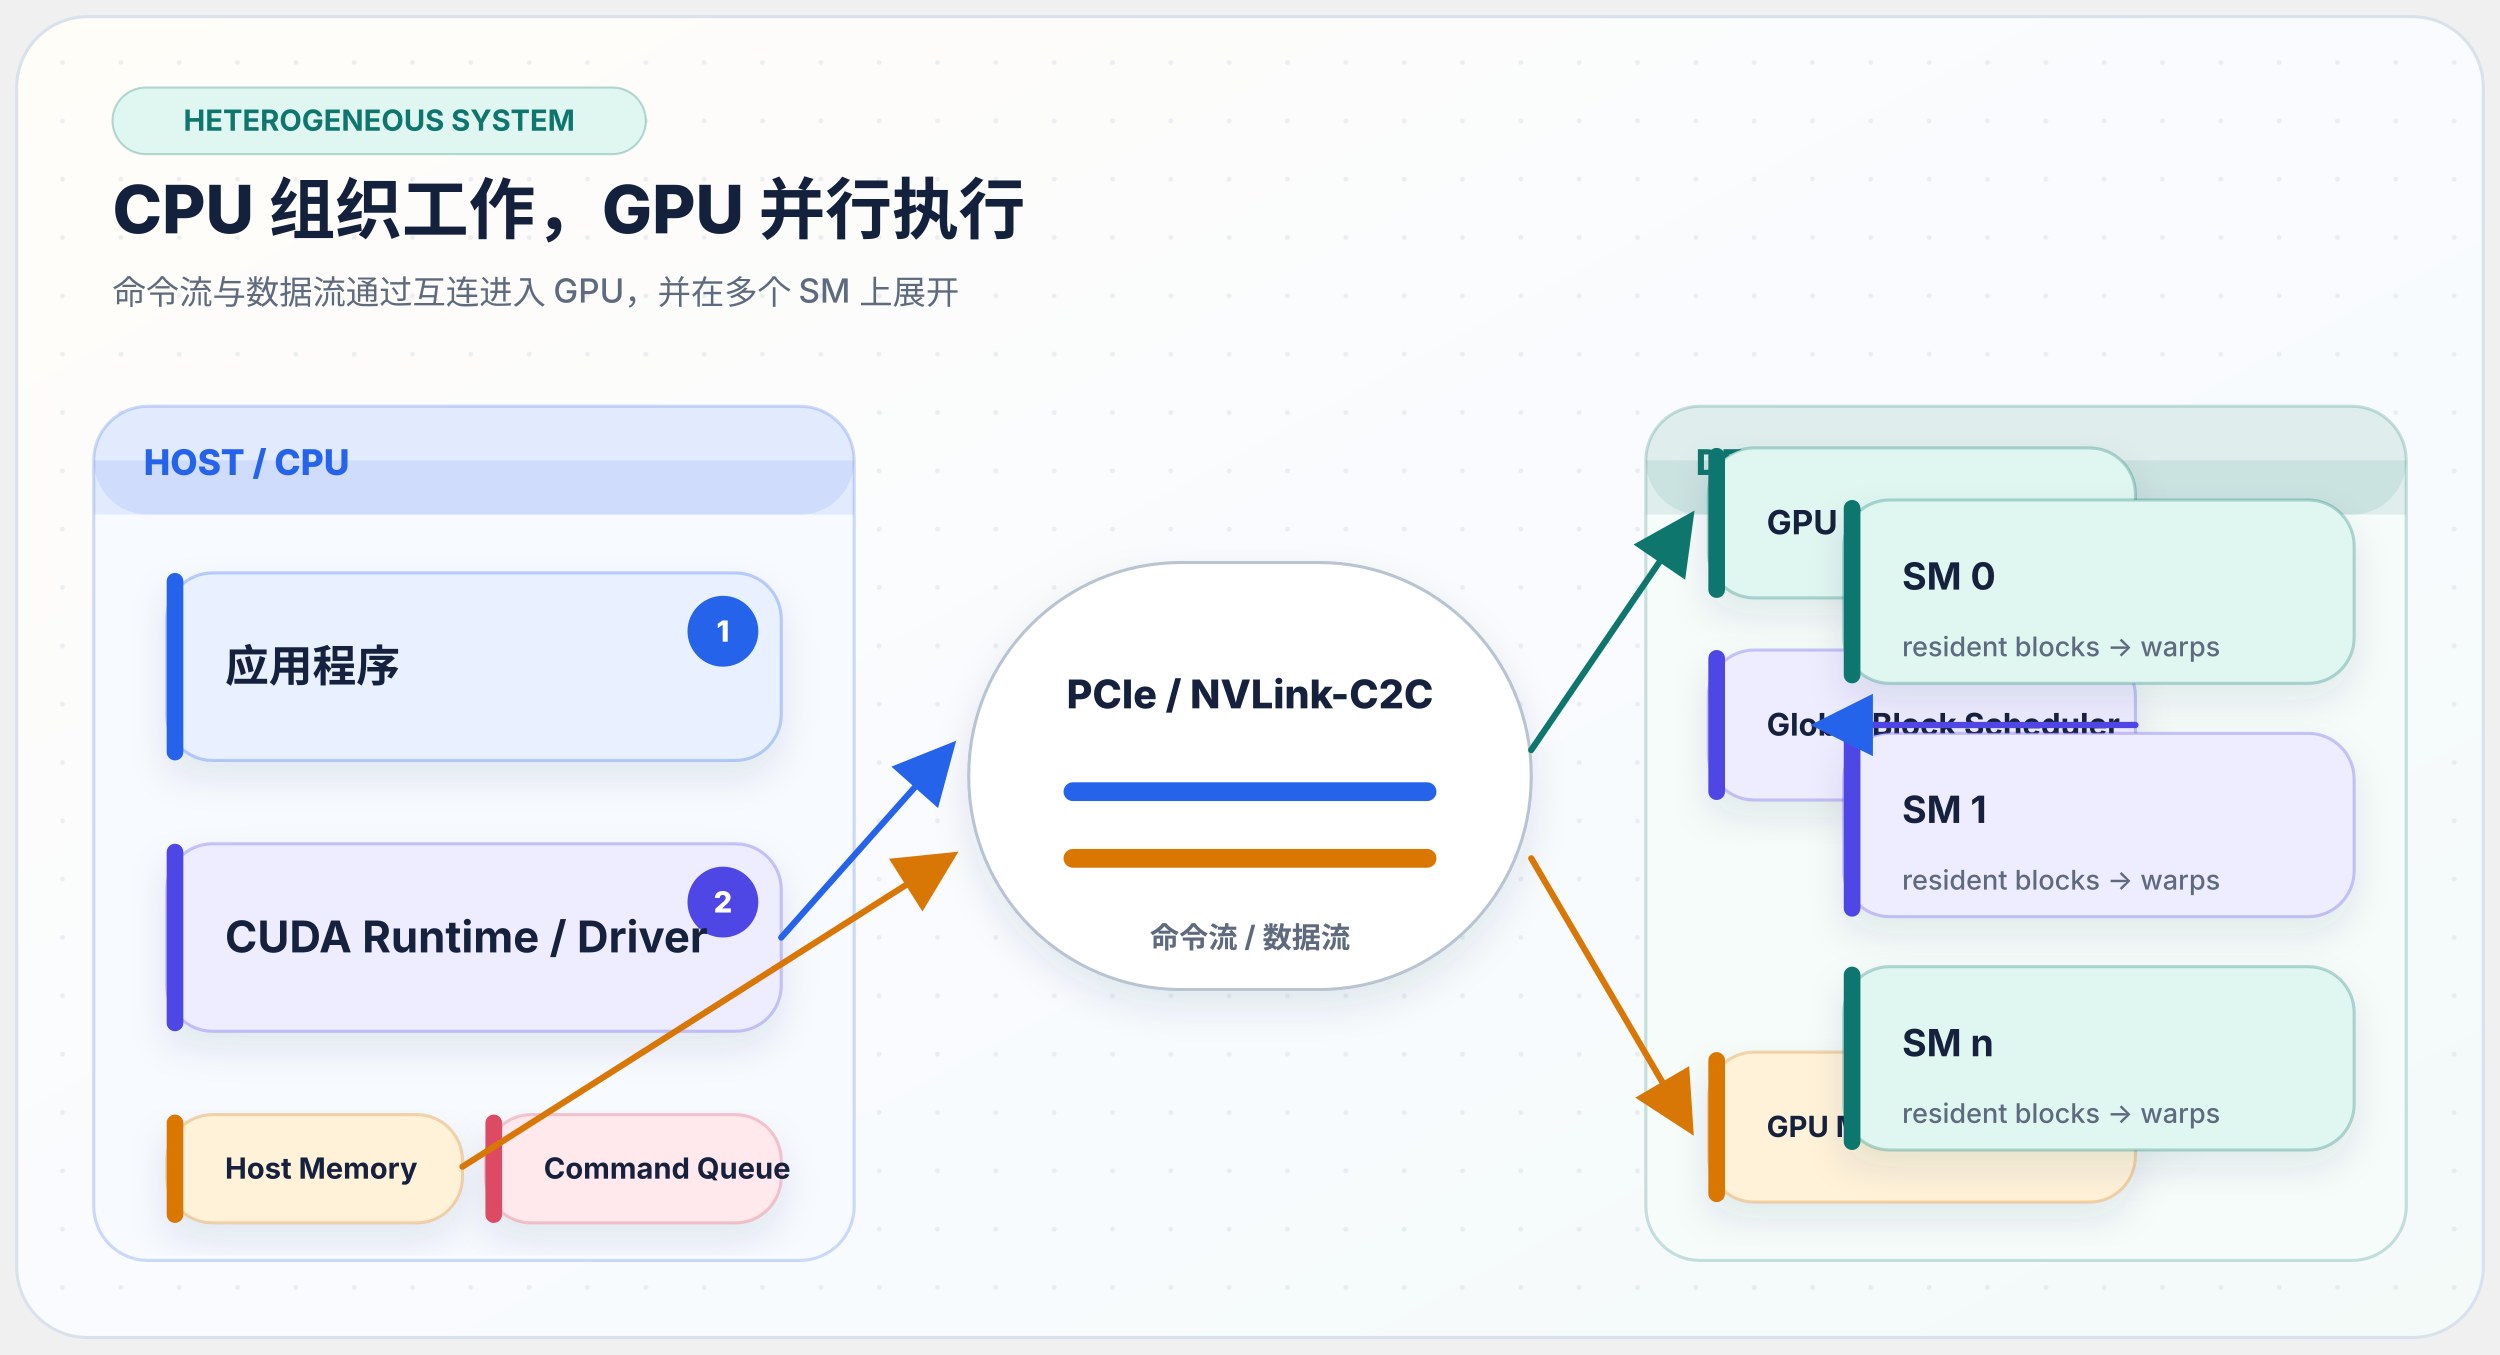
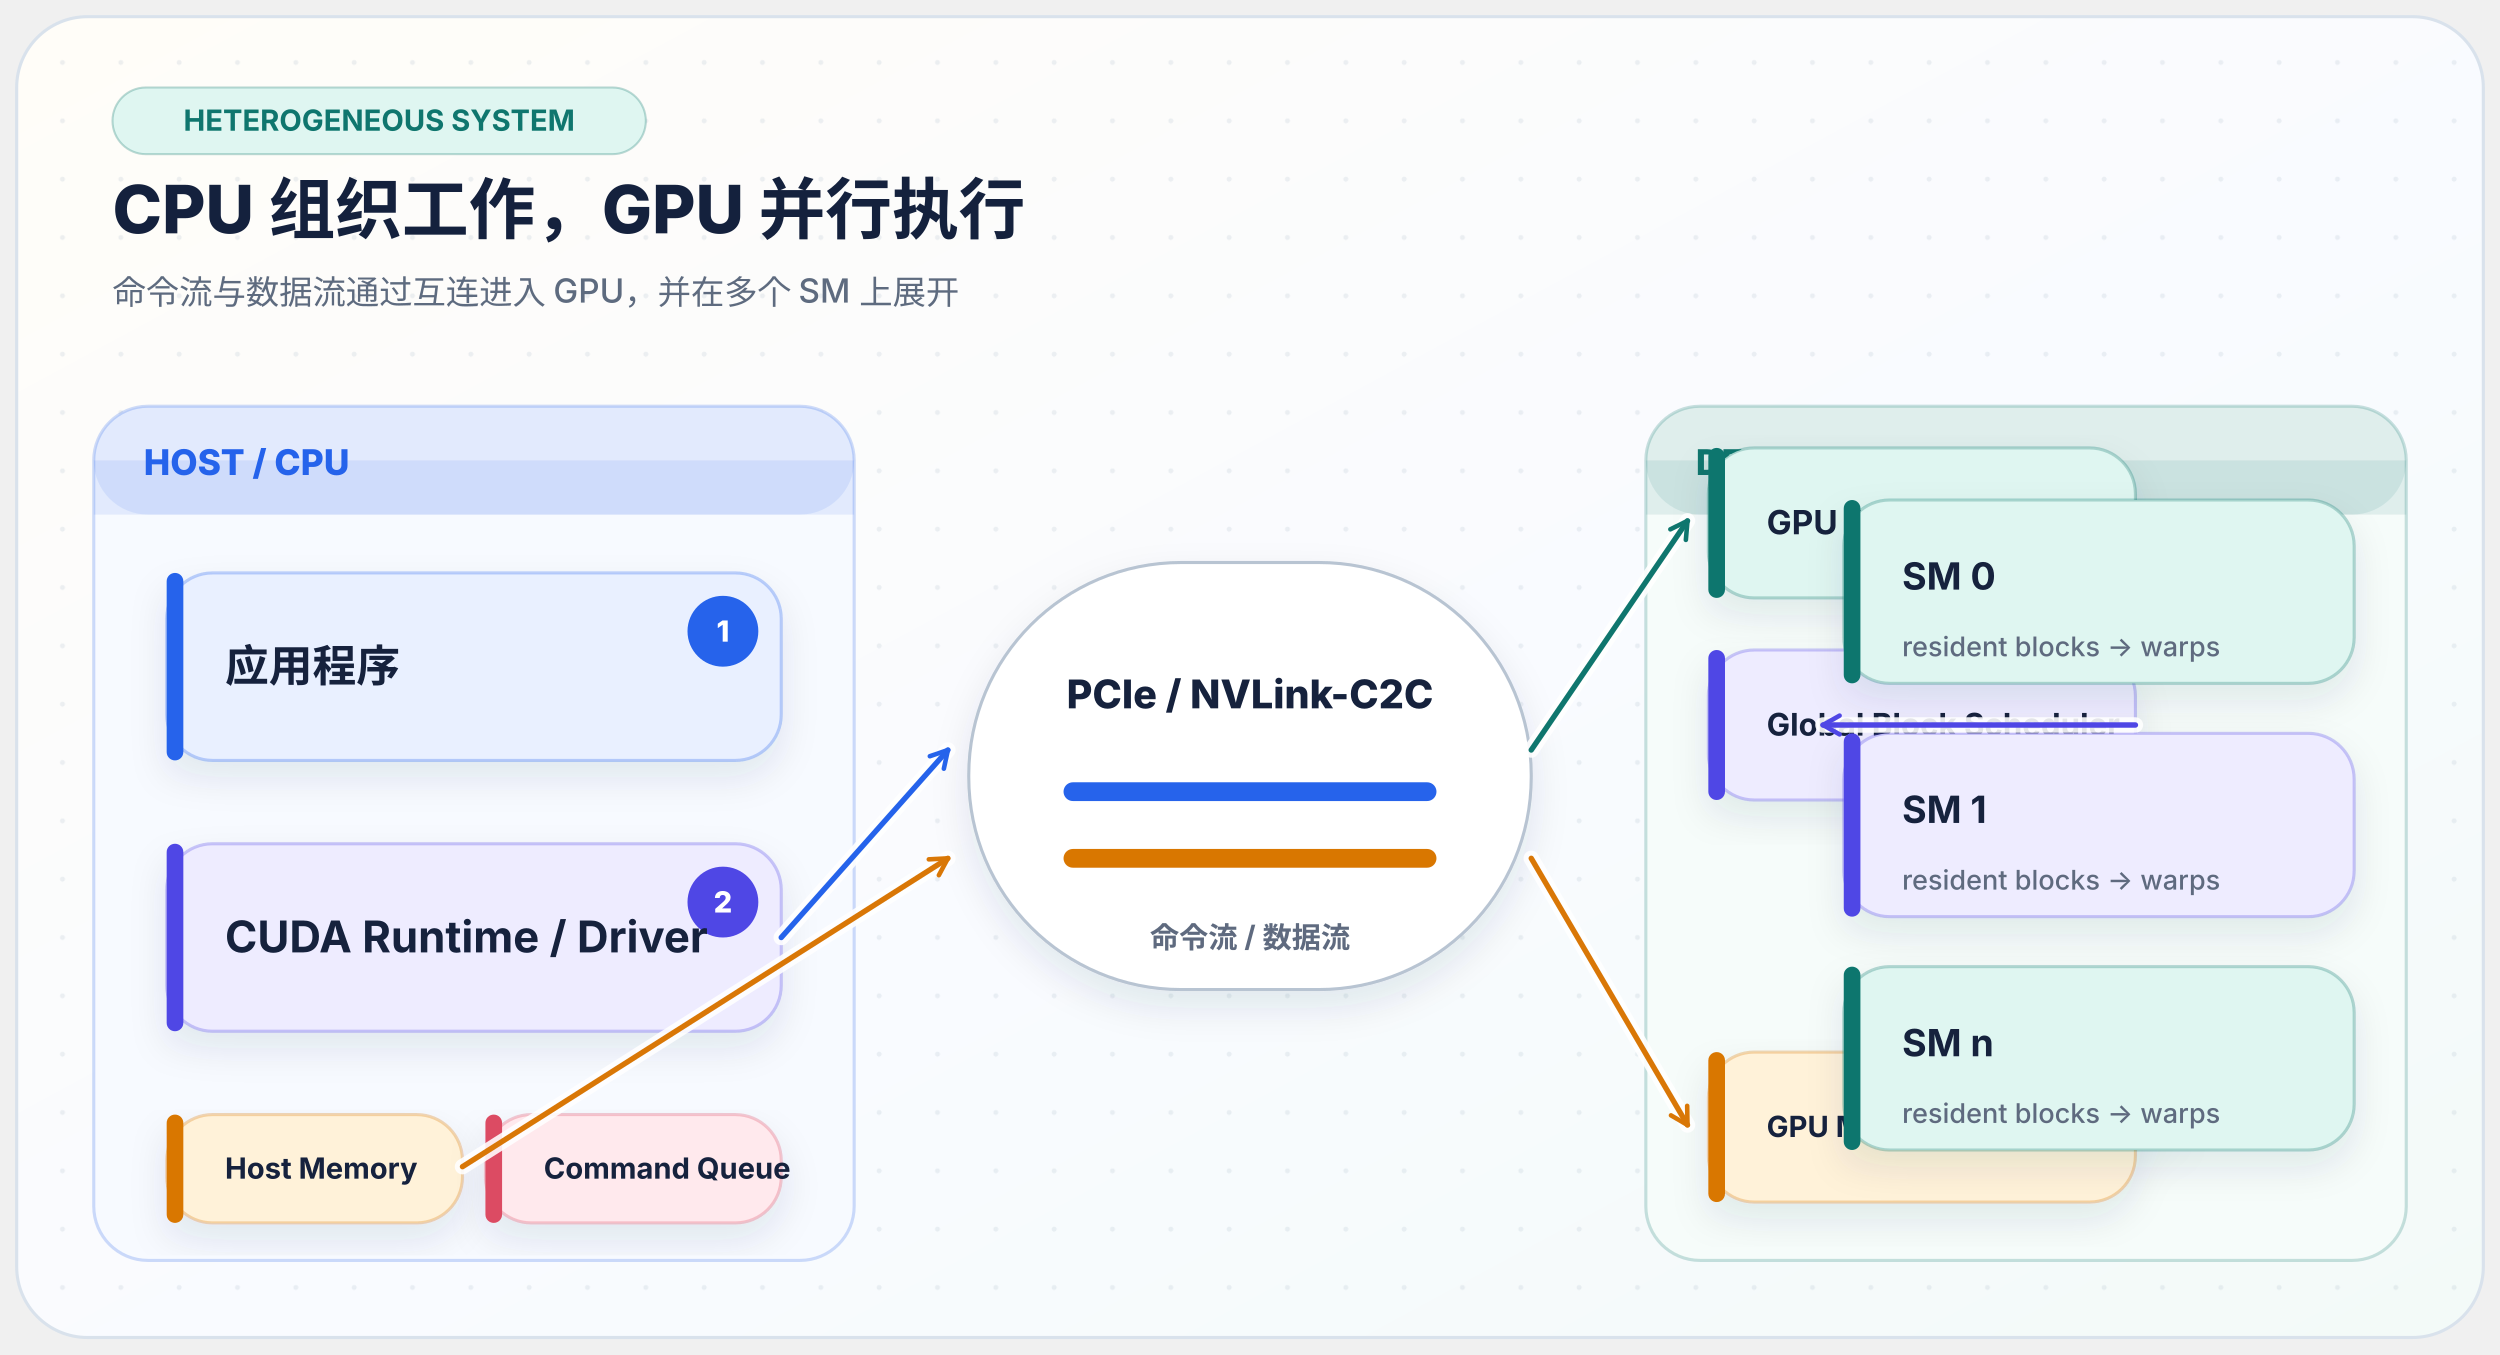
<svg xmlns="http://www.w3.org/2000/svg" width="1200" height="650" viewBox="0 0 1200 650" role="img" aria-labelledby="diagram-title diagram-desc">
  <defs>
    <linearGradient id="paper" x1="0" y1="0" x2="1" y2="1">
      <stop offset="0" stop-color="#fffdf8" />
      <stop offset=".55" stop-color="#f9fbff" />
      <stop offset="1" stop-color="#f3faf8" />
    </linearGradient>
    <pattern id="dots" width="28" height="28" patternUnits="userSpaceOnUse">
      <circle cx="2" cy="2" r="1.2" fill="#9fb0c2" opacity=".18" />
    </pattern>
    <filter id="shadow" x="-20%" y="-20%" width="140%" height="150%">
      <feDropShadow dx="0" dy="8" stdDeviation="9" flood-color="#183153" flood-opacity=".10" />
    </filter>
-     <marker id="arrow" markerWidth="10" markerHeight="10" refX="8" refY="5" orient="auto" markerUnits="strokeWidth">
-       <path d="M 0 0 L 10 5 L 0 10 z" fill="#b8c4d2" />
+     <marker id="arrow" markerWidth="12" markerHeight="12" refX="10" refY="6" orient="auto" markerUnits="userSpaceOnUse">
+       <path d="M 2 1.5 L 10 6 L 2 10.5" fill="none" stroke="#b8c4d2" stroke-width="2.2" stroke-linecap="round" stroke-linejoin="round" />
    </marker>
-     <marker id="arrowTeal" markerWidth="10" markerHeight="10" refX="8" refY="5" orient="auto" markerUnits="strokeWidth">
-       <path d="M 0 0 L 10 5 L 0 10 z" fill="#0f766e" />
+     <marker id="arrowTeal" markerWidth="12" markerHeight="12" refX="10" refY="6" orient="auto" markerUnits="userSpaceOnUse">
+       <path d="M 2 1.5 L 10 6 L 2 10.5" fill="none" stroke="#0f766e" stroke-width="2.2" stroke-linecap="round" stroke-linejoin="round" />
    </marker>
-     <marker id="arrowBlue" markerWidth="10" markerHeight="10" refX="8" refY="5" orient="auto" markerUnits="strokeWidth">
-       <path d="M 0 0 L 10 5 L 0 10 z" fill="#2563eb" />
+     <marker id="arrowBlue" markerWidth="12" markerHeight="12" refX="10" refY="6" orient="auto" markerUnits="userSpaceOnUse">
+       <path d="M 2 1.5 L 10 6 L 2 10.5" fill="none" stroke="#2563eb" stroke-width="2.2" stroke-linecap="round" stroke-linejoin="round" />
    </marker>
-     <marker id="arrowAmber" markerWidth="10" markerHeight="10" refX="8" refY="5" orient="auto" markerUnits="strokeWidth">
-       <path d="M 0 0 L 10 5 L 0 10 z" fill="#d97706" />
+     <marker id="arrowIndigo" markerWidth="12" markerHeight="12" refX="10" refY="6" orient="auto" markerUnits="userSpaceOnUse">
+       <path d="M 2 1.5 L 10 6 L 2 10.5" fill="none" stroke="#4f46e5" stroke-width="2.2" stroke-linecap="round" stroke-linejoin="round" />
    </marker>
-     <marker id="arrowRose" markerWidth="10" markerHeight="10" refX="8" refY="5" orient="auto" markerUnits="strokeWidth">
-       <path d="M 0 0 L 10 5 L 0 10 z" fill="#dc4c64" />
+     <marker id="arrowAmber" markerWidth="12" markerHeight="12" refX="10" refY="6" orient="auto" markerUnits="userSpaceOnUse">
+       <path d="M 2 1.5 L 10 6 L 2 10.5" fill="none" stroke="#d97706" stroke-width="2.2" stroke-linecap="round" stroke-linejoin="round" />
+     </marker>
+     <marker id="arrowRose" markerWidth="12" markerHeight="12" refX="10" refY="6" orient="auto" markerUnits="userSpaceOnUse">
+       <path d="M 2 1.5 L 10 6 L 2 10.5" fill="none" stroke="#dc4c64" stroke-width="2.2" stroke-linecap="round" stroke-linejoin="round" />
+     </marker>
+     <marker id="arrowGreen" markerWidth="12" markerHeight="12" refX="10" refY="6" orient="auto" markerUnits="userSpaceOnUse">
+       <path d="M 2 1.5 L 10 6 L 2 10.5" fill="none" stroke="#16865b" stroke-width="2.2" stroke-linecap="round" stroke-linejoin="round" />
    </marker>
  </defs>
  <rect x="8" y="8" width="1184" height="634" rx="34" fill="url(#paper)" stroke="#d9e2ec" stroke-width="1.5" />
  <rect x="8" y="8" width="1184" height="634" rx="34" fill="url(#dots)" />
  <g>
    <rect x="54" y="42" width="256" height="32" rx="16" fill="#dff6f1" stroke="#0f766e" stroke-opacity=".28" />
    <text x="182" y="62.76" text-anchor="middle" font-family="Inter, Noto Sans SC, PingFang SC, Microsoft YaHei, system-ui, sans-serif" font-size="14" font-weight="700" fill="#0f766e" opacity="1">
      <tspan x="182" dy="0">HETEROGENEOUS SYSTEM</tspan>
    </text>
  </g>
  <text x="54" y="112" text-anchor="start" font-family="Inter, Noto Sans SC, PingFang SC, Microsoft YaHei, system-ui, sans-serif" font-size="32" font-weight="800" fill="#14213d" opacity="1">
    <tspan x="54" dy="0">CPU 组织工作，GPU 并行执行</tspan>
  </text>
  <text x="54" y="146" text-anchor="start" font-family="Inter, Noto Sans SC, PingFang SC, Microsoft YaHei, system-ui, sans-serif" font-size="16" font-weight="500" fill="#5e6b7f" opacity="1">
    <tspan x="54" dy="0">命令流与数据流通过互连进入 GPU，并在多个 SM 上展开</tspan>
  </text>
  <g>
    <rect x="45" y="195" width="365" height="410" rx="26" fill="#f7faff" stroke="#2563eb" stroke-opacity=".22" stroke-width="1.5" />
    <rect x="45" y="195" width="365" height="52" rx="26" fill="#2563eb" fill-opacity=".1" />
    <rect x="45" y="221" width="365" height="26" fill="#2563eb" fill-opacity=".1" />
    <text x="69" y="228" text-anchor="start" font-family="Inter, Noto Sans SC, PingFang SC, Microsoft YaHei, system-ui, sans-serif" font-size="17" font-weight="800" fill="#2563eb" opacity="1">
      <tspan x="69" dy="0">HOST / CPU</tspan>
    </text>
  </g>
  <g filter="url(#shadow)">
    <rect x="80" y="275" width="295" height="90" rx="22" fill="#e9f0ff" stroke="#2563eb" stroke-opacity=".28" stroke-width="1.5" />
    <rect x="80" y="275" width="8" height="90" rx="4" fill="#2563eb" />
    <circle cx="347" cy="303" r="17" fill="#2563eb" />
    <text x="347" y="308" text-anchor="middle" font-family="Inter, Noto Sans SC, PingFang SC, Microsoft YaHei, system-ui, sans-serif" font-size="14" font-weight="800" fill="#ffffff" opacity="1">
      <tspan x="347" dy="0">1</tspan>
    </text>
    <text x="108" y="327.14" text-anchor="start" font-family="Inter, Noto Sans SC, PingFang SC, Microsoft YaHei, system-ui, sans-serif" font-size="21" font-weight="750" fill="#14213d" opacity="1">
      <tspan x="108" dy="0">应用程序</tspan>
    </text>
  </g>
  <g filter="url(#shadow)">
    <rect x="80" y="405" width="295" height="90" rx="22" fill="#eeecff" stroke="#4f46e5" stroke-opacity=".28" stroke-width="1.5" />
    <rect x="80" y="405" width="8" height="90" rx="4" fill="#4f46e5" />
    <circle cx="347" cy="433" r="17" fill="#4f46e5" />
    <text x="347" y="438" text-anchor="middle" font-family="Inter, Noto Sans SC, PingFang SC, Microsoft YaHei, system-ui, sans-serif" font-size="14" font-weight="800" fill="#ffffff" opacity="1">
      <tspan x="347" dy="0">2</tspan>
    </text>
    <text x="108" y="457.14" text-anchor="start" font-family="Inter, Noto Sans SC, PingFang SC, Microsoft YaHei, system-ui, sans-serif" font-size="21" font-weight="750" fill="#14213d" opacity="1">
      <tspan x="108" dy="0">CUDA Runtime / Driver</tspan>
    </text>
  </g>
  <g filter="url(#shadow)">
    <rect x="80" y="535" width="142" height="52" rx="22" fill="#fff2d9" stroke="#d97706" stroke-opacity=".28" stroke-width="1.5" />
    <rect x="80" y="535" width="8" height="52" rx="4" fill="#d97706" />
    <text x="108" y="565.76" text-anchor="start" font-family="Inter, Noto Sans SC, PingFang SC, Microsoft YaHei, system-ui, sans-serif" font-size="14" font-weight="750" fill="#14213d" opacity="1">
      <tspan x="108" dy="0">Host Memory</tspan>
    </text>
  </g>
  <g filter="url(#shadow)">
    <rect x="233" y="535" width="142" height="52" rx="22" fill="#ffe9ed" stroke="#dc4c64" stroke-opacity=".28" stroke-width="1.5" />
    <rect x="233" y="535" width="8" height="52" rx="4" fill="#dc4c64" />
    <text x="261" y="565.76" text-anchor="start" font-family="Inter, Noto Sans SC, PingFang SC, Microsoft YaHei, system-ui, sans-serif" font-size="14" font-weight="750" fill="#14213d" opacity="1">
      <tspan x="261" dy="0">Command Queue</tspan>
    </text>
  </g>
  <g>
    <rect x="790" y="195" width="365" height="410" rx="26" fill="#f6fcfa" stroke="#0f766e" stroke-opacity=".22" stroke-width="1.5" />
    <rect x="790" y="195" width="365" height="52" rx="26" fill="#0f766e" fill-opacity=".1" />
    <rect x="790" y="221" width="365" height="26" fill="#0f766e" fill-opacity=".1" />
    <text x="814" y="228" text-anchor="start" font-family="Inter, Noto Sans SC, PingFang SC, Microsoft YaHei, system-ui, sans-serif" font-size="17" font-weight="800" fill="#0f766e" opacity="1">
      <tspan x="814" dy="0">DEVICE / GPU</tspan>
    </text>
  </g>
  <g filter="url(#shadow)">
    <rect x="820" y="215" width="205" height="72" rx="22" fill="#dff6f1" stroke="#0f766e" stroke-opacity=".28" stroke-width="1.5" />
    <rect x="820" y="215" width="8" height="72" rx="4" fill="#0f766e" />
    <text x="848" y="256.44" text-anchor="start" font-family="Inter, Noto Sans SC, PingFang SC, Microsoft YaHei, system-ui, sans-serif" font-size="16" font-weight="750" fill="#14213d" opacity="1">
      <tspan x="848" dy="0">GPU Front End</tspan>
    </text>
  </g>
  <g filter="url(#shadow)">
    <rect x="820" y="312" width="205" height="72" rx="22" fill="#eeecff" stroke="#4f46e5" stroke-opacity=".28" stroke-width="1.5" />
    <rect x="820" y="312" width="8" height="72" rx="4" fill="#4f46e5" />
    <text x="848" y="353.1" text-anchor="start" font-family="Inter, Noto Sans SC, PingFang SC, Microsoft YaHei, system-ui, sans-serif" font-size="15" font-weight="750" fill="#14213d" opacity="1">
      <tspan x="848" dy="0">Global Block Scheduler</tspan>
    </text>
  </g>
  <g filter="url(#shadow)">
    <rect x="820" y="505" width="205" height="72" rx="22" fill="#fff2d9" stroke="#d97706" stroke-opacity=".28" stroke-width="1.5" />
    <rect x="820" y="505" width="8" height="72" rx="4" fill="#d97706" />
    <text x="848" y="545.76" text-anchor="start" font-family="Inter, Noto Sans SC, PingFang SC, Microsoft YaHei, system-ui, sans-serif" font-size="14" font-weight="750" fill="#14213d" opacity="1">
      <tspan x="848" dy="0">GPU Memory + Copy Engines</tspan>
    </text>
  </g>
  <g filter="url(#shadow)">
    <rect x="885" y="240" width="245" height="88" rx="22" fill="#dff6f1" stroke="#0f766e" stroke-opacity=".28" stroke-width="1.5" />
    <rect x="885" y="240" width="8" height="88" rx="4" fill="#0f766e" />
    <text x="913" y="283" text-anchor="start" font-family="Inter, Noto Sans SC, PingFang SC, Microsoft YaHei, system-ui, sans-serif" font-size="18" font-weight="750" fill="#14213d" opacity="1">
      <tspan x="913" dy="0">SM 0</tspan>
    </text>
    <text x="913" y="315" text-anchor="start" font-family="Inter, Noto Sans SC, PingFang SC, Microsoft YaHei, system-ui, sans-serif" font-size="13" font-weight="500" fill="#5e6b7f" opacity="1">
      <tspan x="913" dy="0">resident blocks → warps</tspan>
    </text>
  </g>
  <g filter="url(#shadow)">
    <rect x="885" y="352" width="245" height="88" rx="22" fill="#eeecff" stroke="#4f46e5" stroke-opacity=".28" stroke-width="1.5" />
    <rect x="885" y="352" width="8" height="88" rx="4" fill="#4f46e5" />
    <text x="913" y="395" text-anchor="start" font-family="Inter, Noto Sans SC, PingFang SC, Microsoft YaHei, system-ui, sans-serif" font-size="18" font-weight="750" fill="#14213d" opacity="1">
      <tspan x="913" dy="0">SM 1</tspan>
    </text>
    <text x="913" y="427" text-anchor="start" font-family="Inter, Noto Sans SC, PingFang SC, Microsoft YaHei, system-ui, sans-serif" font-size="13" font-weight="500" fill="#5e6b7f" opacity="1">
      <tspan x="913" dy="0">resident blocks → warps</tspan>
    </text>
  </g>
  <g filter="url(#shadow)">
    <rect x="885" y="464" width="245" height="88" rx="22" fill="#dff6f1" stroke="#0f766e" stroke-opacity=".28" stroke-width="1.5" />
    <rect x="885" y="464" width="8" height="88" rx="4" fill="#0f766e" />
    <text x="913" y="507" text-anchor="start" font-family="Inter, Noto Sans SC, PingFang SC, Microsoft YaHei, system-ui, sans-serif" font-size="18" font-weight="750" fill="#14213d" opacity="1">
      <tspan x="913" dy="0">SM n</tspan>
    </text>
    <text x="913" y="539" text-anchor="start" font-family="Inter, Noto Sans SC, PingFang SC, Microsoft YaHei, system-ui, sans-serif" font-size="13" font-weight="500" fill="#5e6b7f" opacity="1">
      <tspan x="913" dy="0">resident blocks → warps</tspan>
    </text>
  </g>
  <g filter="url(#shadow)">
    <rect x="465" y="270" width="270" height="205" rx="102" fill="#ffffff" stroke="#b8c4d2" stroke-width="1.5" />
    <text x="600" y="340" text-anchor="middle" font-family="Inter, Noto Sans SC, PingFang SC, Microsoft YaHei, system-ui, sans-serif" font-size="19" font-weight="800" fill="#14213d" opacity="1">
      <tspan x="600" dy="0">PCIe / NVLink-C2C</tspan>
    </text>
    <path d="M 515 380 H 685" stroke="#2563eb" stroke-width="9" stroke-linecap="round" />
    <path d="M 515 412 H 685" stroke="#d97706" stroke-width="9" stroke-linecap="round" />
    <text x="600" y="455" text-anchor="middle" font-family="Inter, Noto Sans SC, PingFang SC, Microsoft YaHei, system-ui, sans-serif" font-size="14" font-weight="650" fill="#5e6b7f" opacity="1">
      <tspan x="600" dy="0">命令流 / 数据流</tspan>
    </text>
  </g>
-   <path d="M 375 450 L 455 360" fill="none" stroke="#2563eb" stroke-width="3" stroke-linecap="round" stroke-linejoin="round" marker-end="url(#arrowBlue)" opacity="1" />
-   <path d="M 735 360 L 810 250" fill="none" stroke="#0f766e" stroke-width="3" stroke-linecap="round" stroke-linejoin="round" marker-end="url(#arrowTeal)" opacity="1" />
-   <path d="M 222 560 L 455 412" fill="none" stroke="#d97706" stroke-width="3" stroke-linecap="round" stroke-linejoin="round" marker-end="url(#arrowAmber)" opacity="1" />
-   <path d="M 735 412 L 810 540" fill="none" stroke="#d97706" stroke-width="3" stroke-linecap="round" stroke-linejoin="round" marker-end="url(#arrowAmber)" opacity="1" />
-   <path d="M 1025 348 L 875 348" fill="none" stroke="#4f46e5" stroke-width="3" stroke-linecap="round" stroke-linejoin="round" marker-end="url(#arrowBlue)" opacity="1" />
+   <g class="flow-connector" opacity="1">
+     <path d="M 375 450 L 455 360" fill="none" stroke="#ffffff" stroke-opacity=".88" stroke-width="7.4" stroke-linecap="round" stroke-linejoin="round" />
+     <path d="M 375 450 L 455 360" fill="none" stroke="#2563eb" stroke-width="2.6" stroke-linecap="round" stroke-linejoin="round" marker-end="url(#arrowBlue)" />
+   </g>
+   <g class="flow-connector" opacity="1">
+     <path d="M 735 360 L 810 250" fill="none" stroke="#ffffff" stroke-opacity=".88" stroke-width="7.4" stroke-linecap="round" stroke-linejoin="round" />
+     <path d="M 735 360 L 810 250" fill="none" stroke="#0f766e" stroke-width="2.6" stroke-linecap="round" stroke-linejoin="round" marker-end="url(#arrowTeal)" />
+   </g>
+   <g class="flow-connector" opacity="1">
+     <path d="M 222 560 L 455 412" fill="none" stroke="#ffffff" stroke-opacity=".88" stroke-width="7.4" stroke-linecap="round" stroke-linejoin="round" />
+     <path d="M 222 560 L 455 412" fill="none" stroke="#d97706" stroke-width="2.6" stroke-linecap="round" stroke-linejoin="round" marker-end="url(#arrowAmber)" />
+   </g>
+   <g class="flow-connector" opacity="1">
+     <path d="M 735 412 L 810 540" fill="none" stroke="#ffffff" stroke-opacity=".88" stroke-width="7.4" stroke-linecap="round" stroke-linejoin="round" />
+     <path d="M 735 412 L 810 540" fill="none" stroke="#d97706" stroke-width="2.6" stroke-linecap="round" stroke-linejoin="round" marker-end="url(#arrowAmber)" />
+   </g>
+   <g class="flow-connector" opacity="1">
+     <path d="M 1025 348 L 875 348" fill="none" stroke="#ffffff" stroke-opacity=".88" stroke-width="7.4" stroke-linecap="round" stroke-linejoin="round" />
+     <path d="M 1025 348 L 875 348" fill="none" stroke="#4f46e5" stroke-width="2.6" stroke-linecap="round" stroke-linejoin="round" marker-end="url(#arrowIndigo)" />
+   </g>
</svg>
